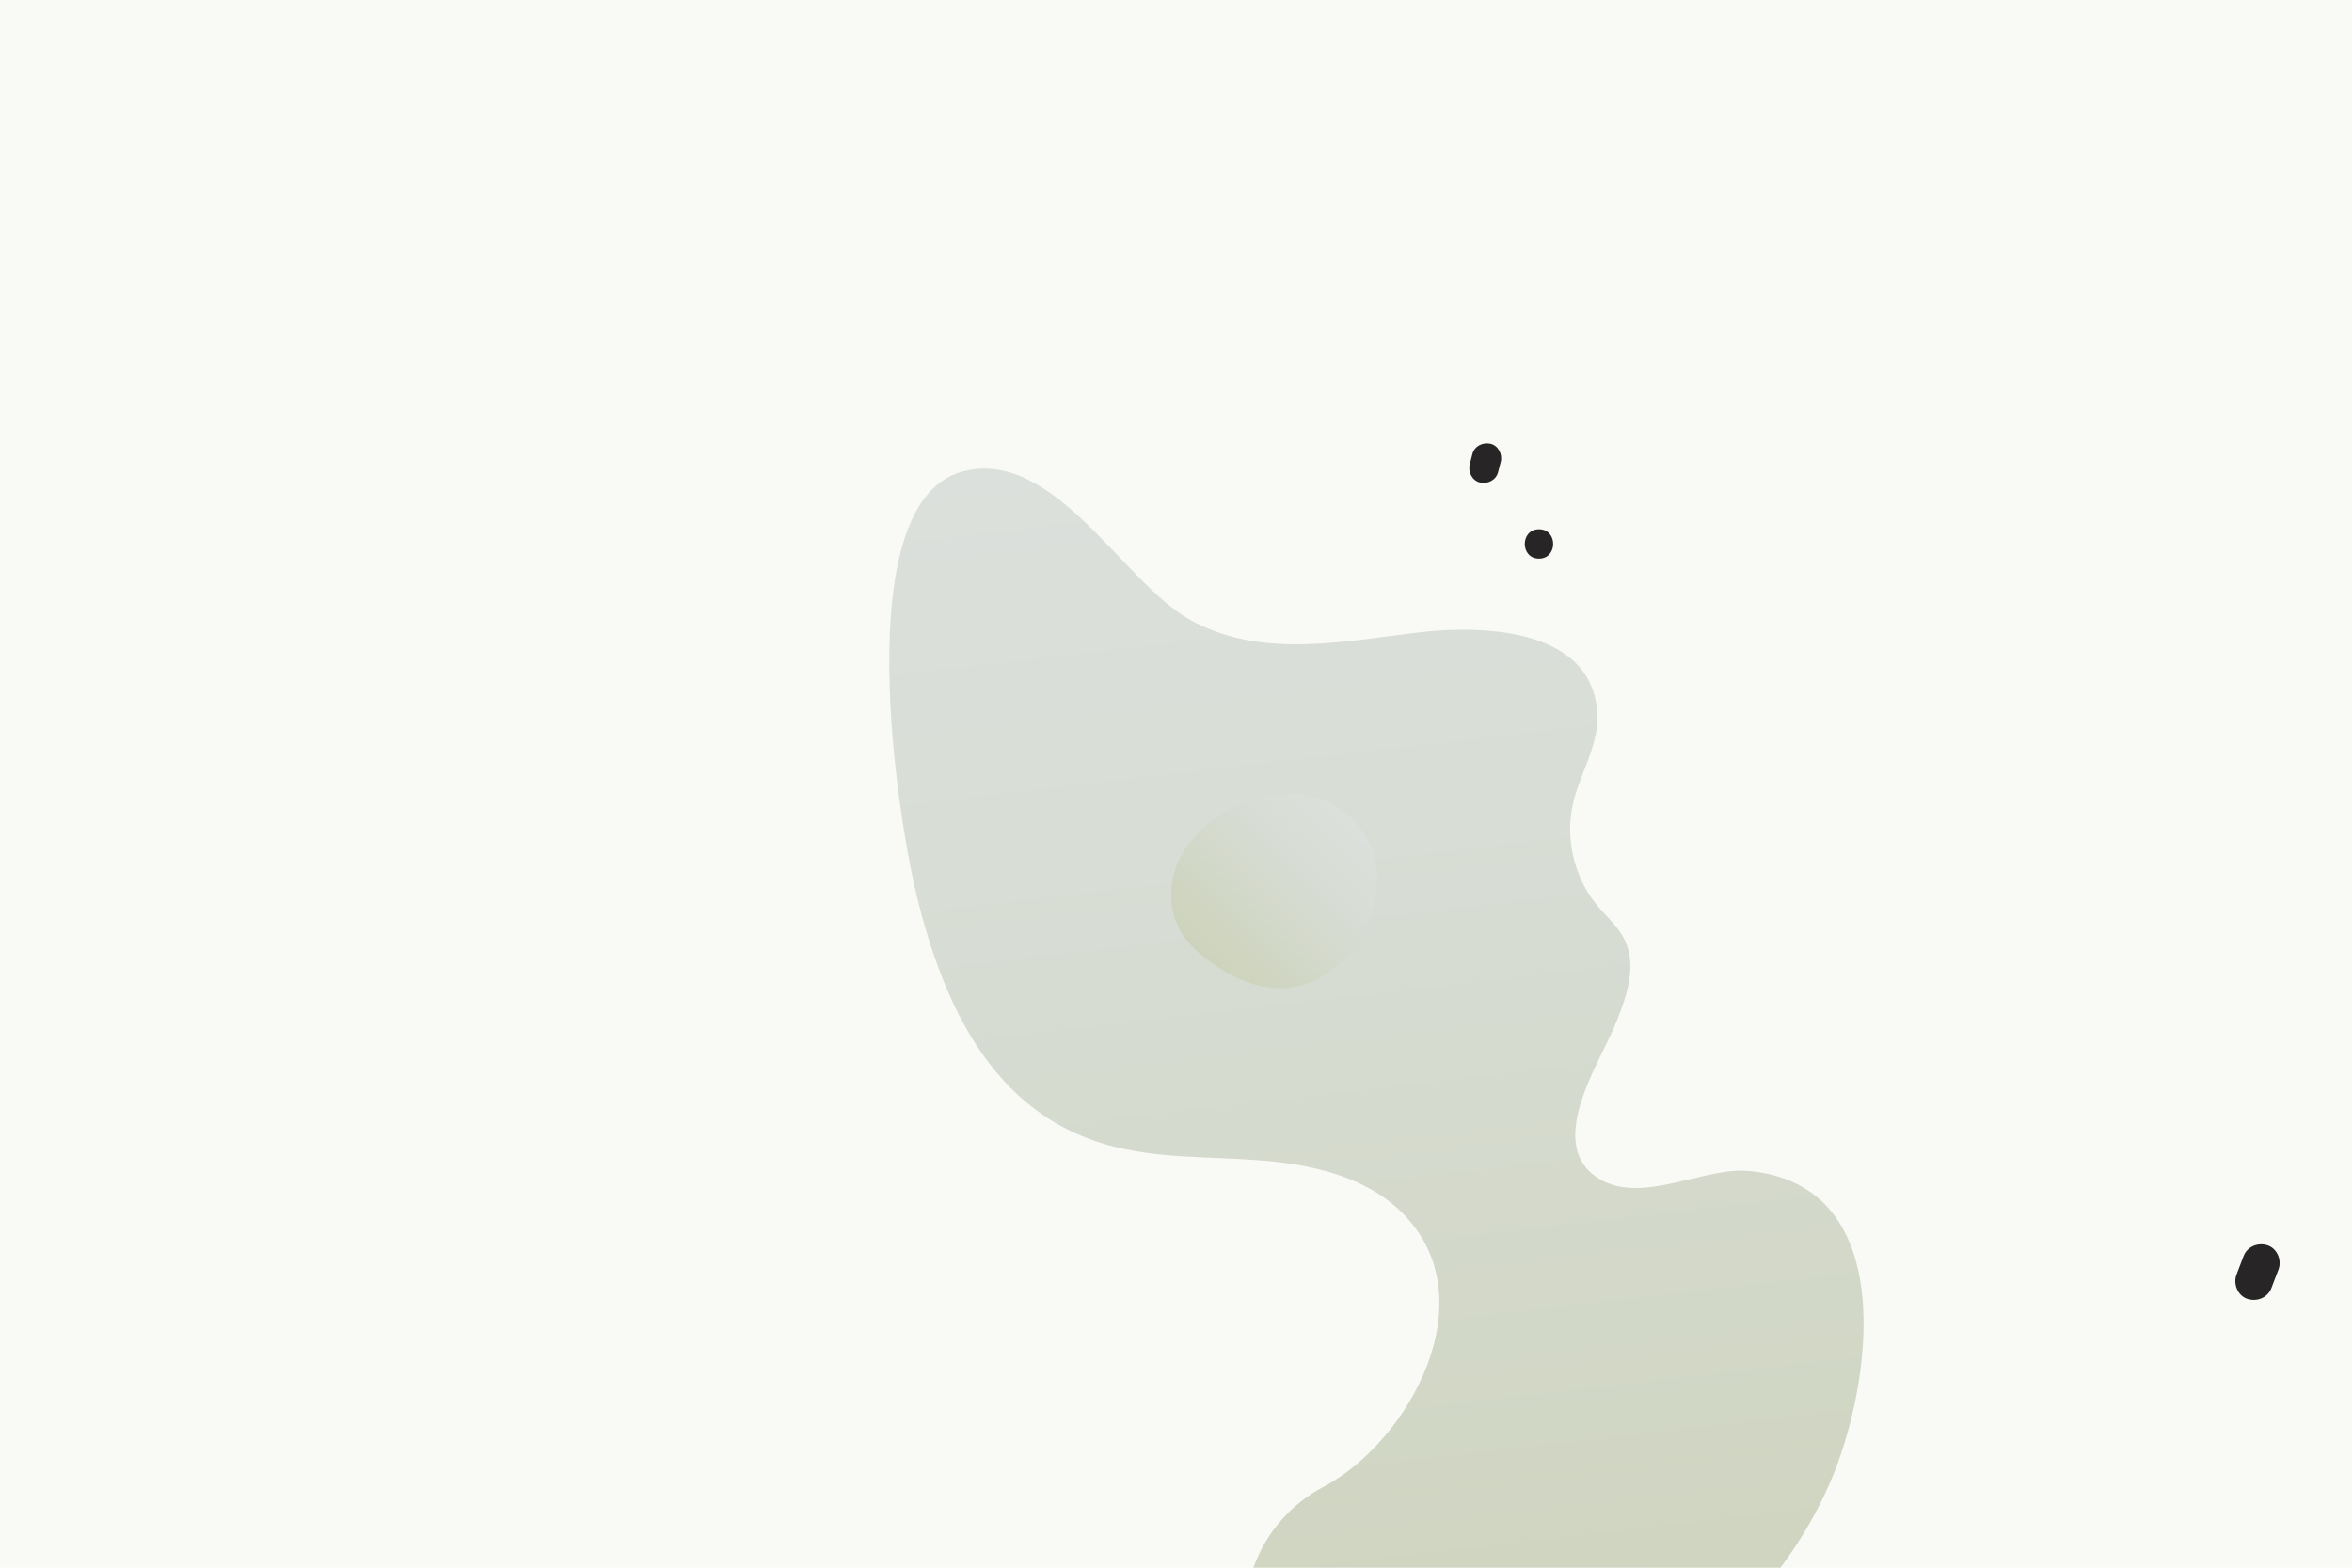
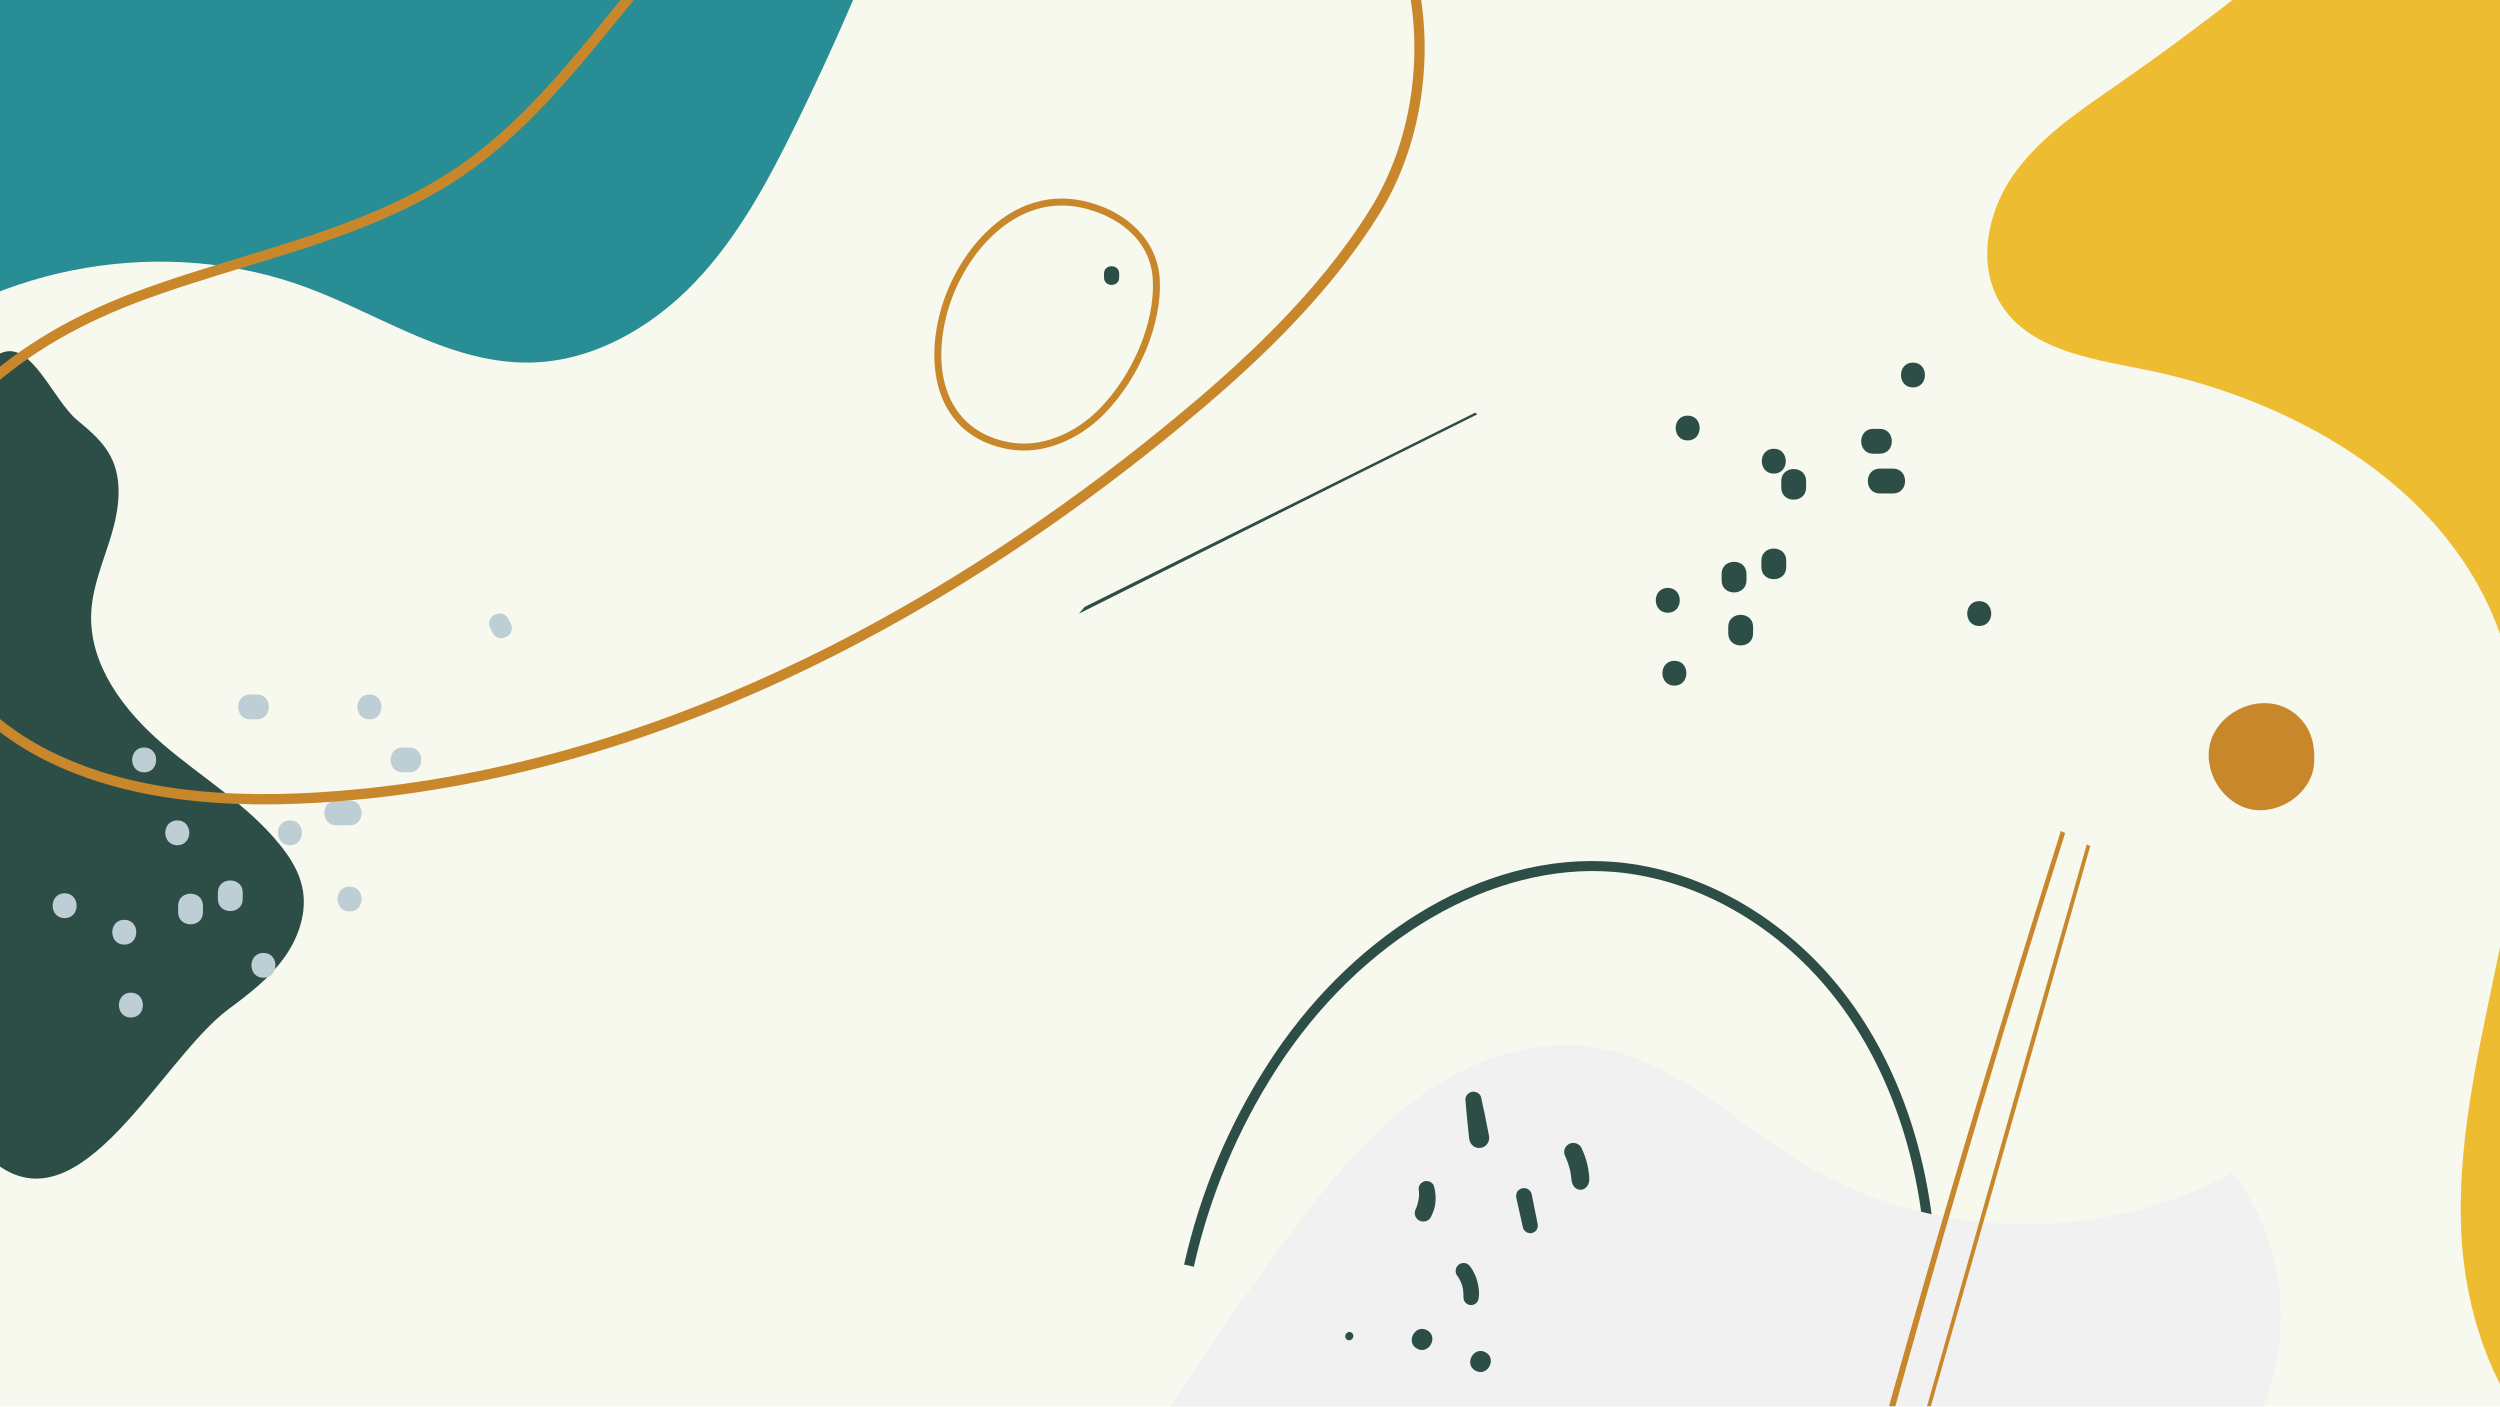
- <svg xmlns="http://www.w3.org/2000/svg" xmlns:xlink="http://www.w3.org/1999/xlink" version="1.1" x="0px" y="0px" viewBox="0 0 1200 800" style="enable-background:new 0 0 1200 800;" xml:space="preserve">
-   <g id="bg">
-     <rect style="fill:#F9FAF5;" width="1200" height="800" />
+ <svg xmlns="http://www.w3.org/2000/svg" xmlns:xlink="http://www.w3.org/1999/xlink" version="1.1" x="0px" y="0px" viewBox="0 0 752 423" style="enable-background:new 0 0 752 423;" xml:space="preserve">
+   <g id="BACKGROUND">
+     <rect x="164.5" y="-164.5" transform="matrix(6.123234e-17 -1 1 6.123234e-17 164.5 587.5)" style="fill:#F7F8EE;" width="423" height="752" />
  </g>
-   <g id="objects">
+   <g id="PRINT">
    <g>
-       <g>
-         <defs>
-           <rect id="SVGID_1_" width="1200" height="800" />
-         </defs>
-         <clipPath id="SVGID_00000023999000567927496530000007101471559119894946_">
-           <use xlink:href="#SVGID_1_" style="overflow:visible;" />
-         </clipPath>
-         <g style="clip-path:url(#SVGID_00000023999000567927496530000007101471559119894946_);">
-           <linearGradient id="SVGID_00000071530416885814799660000003126532430961709719_" gradientUnits="userSpaceOnUse" x1="273.044" y1="664.281" x2="512.071" y2="425.254">
-             <stop offset="0" style="stop-color:#CDD3BB" />
-             <stop offset="0.618" style="stop-color:#D7DCD3" />
-             <stop offset="1" style="stop-color:#DBE0DC" />
-           </linearGradient>
-           <path style="fill:url(#SVGID_00000071530416885814799660000003126532430961709719_);" d="M555.119,516.259      c-7.709-3.197-18.326-3.898-23.156-12.064c-5.442-9.201,1.207-20.534,2.663-31.13c4.496-32.742-24.415-52.494-52.017-57.986      c-20.037-3.985-32.068,11.773-45.815,23.403c-9.93,8.401-25.36,14.12-35.381,5.829c-15.016-12.424-7.344-51.135-12.105-68.874      c-5.581-20.796-18.214-39.358-40.744-43.276c-89.236-15.517-185.117,65.038-191.222,154.043      c-4.126,60.148,38.585,123.114,98.209,132.044c32.65,4.89,65.369-5.571,97.233-14.212c4.331-1.175,9.088-2.289,13.172-0.43      c9.691,4.411,6.316,18.816,9.297,29.042c11.522,39.496,86.581,4.408,113.232,21.152c26.073,16.38,37.021,51.555,75.945,47.566      c36.719-3.763,67.378-48.354,63.977-83.89c-1.664-17.381-13.12-35.943-30.174-42.323c-12.204-4.566-45.584,5.318-53.22-5.936      c-10.981-16.185,16.562-22.87,18.709-36.188C565.377,522.766,561.133,518.753,555.119,516.259z" transform="translate(-425.0275, -52.86727) scale(1.592596, 1.592596) rotate(21.20678)" />
-           <linearGradient id="SVGID_00000021106390291901483470000007843655521468902295_" gradientUnits="userSpaceOnUse" x1="677.536" y1="939.117" x2="1129.188" y2="487.465">
-             <stop offset="0" style="stop-color:#CDD3BB" />
-             <stop offset="0.618" style="stop-color:#D7DCD3" />
-             <stop offset="1" style="stop-color:#DBE0DC" />
-           </linearGradient>
-           <path style="fill:url(#SVGID_00000021106390291901483470000007843655521468902295_);" d="M596.329,813.154      c0.554-12.185,3.646-24.25,9.259-35.085c35.882-69.26,120.129,3.833,177.263-16.943c33.752-16.876,8.438-63.286,33.752-84.381      c37.971-33.752,59.067,33.753,84.381,54.848c16.876,12.657,63.286,12.657,71.724-16.876      c12.657-29.533-21.095-63.286,4.219-92.819c20.256-20.256,79.801,9.062,59.657-44.134      c-4.819-12.726-13.191-24.553-13.823-38.144c-2.181-46.888,60.349-83.867,100.029-57.229      c34.794,23.36,43.883,97.289-8.389,104.376c-31.646,4.291-24.72,22.18-11.983,42.684c16.712,26.902,19.25,47.917-4.155,75.066      c-19.556,22.683-35.151,12.198-60.351,20.229c-48.164,15.349-32.536,75.149-47.045,112.434      c-38.466,98.846-146.205,161.711-249.661,125.093c-52.735-18.666-112.068-56.844-136.816-108.567      C598.375,841.135,595.697,827.067,596.329,813.154z" transform="translate(-498.736, 87.63774) scale(1.814833, 1.814833) rotate(314.0053)" />
-           <linearGradient id="SVGID_00000175310995552267055940000002117978089571474362_" gradientUnits="userSpaceOnUse" x1="-219.239" y1="534.283" x2="272.465" y2="42.578">
-             <stop offset="0" style="stop-color:#CDD3BB" />
-             <stop offset="0.618" style="stop-color:#D7DCD3" />
-             <stop offset="1" style="stop-color:#DBE0DC" />
-           </linearGradient>
-           <path style="fill:url(#SVGID_00000175310995552267055940000002117978089571474362_);" d="M36.761-43.709      C75.888-76.802,120-102.552,146.224-83.004c38.57,28.751,6.556,99.394,12.721,137.632c6.686,41.462,40.07,68.413,68.056,96.393      c22.599,22.594,57.457,68.947,21.974,97.787c-11.744,9.545-27.999,10.916-41.709,17.323      c-16.919,7.906-29.739,24.067-33.589,42.341c-1.512,7.178-1.755,14.746-4.86,21.392c-6.479,13.866-22.92,19.428-37.647,23.592      c-20.605,5.826-69.756,9.783-66.243,41.854c2.809,25.647,37.931,38.373,50.572,57.714      c42.727,65.369-46.825,117.229-98.663,131.216c-67.81,18.296-139.921-0.455-203.29-25.921      c-39.523-15.883-60.37-64.136-60.182-104.96c0.153-33.321,14.388-62.095,47.536-73.02c17.27-5.691,36.637-4.743,53.268,2.607      c45.658,20.178,128.382,6.288,134.885-55.888c2.72-26.005-9.546-51.24-24.174-72.913      c-14.628-21.673-32.116-41.803-42.161-65.944c-23.407-56.251,4.339-109.886,38.689-154.359      C-26.876,18.67,3.098-15.237,36.761-43.709z" transform="translate(465.3543, 406.791) rotate(308.3825)" />
-           <linearGradient id="SVGID_00000072986363637420529810000007982279640269357724_" gradientUnits="userSpaceOnUse" x1="50.905" y1="985.874" x2="261.726" y2="775.054">
-             <stop offset="0" style="stop-color:#CDD3BB" />
-             <stop offset="0.618" style="stop-color:#D7DCD3" />
-             <stop offset="1" style="stop-color:#DBE0DC" />
-           </linearGradient>
-           <path style="fill:url(#SVGID_00000072986363637420529810000007982279640269357724_);" d="M-5.897,925.043      c-28.911-17.442-52.688-53.052-28.659-79.516c24.588-27.078,85.262-13.903,117.642-26.888      c23.833-9.557,45.71-23.319,68.591-34.974c25.719-13.101,57.25-23.397,82.527-9.462c16.704,9.208,26.645,27.027,41.144,39.42      c17.052,14.575,39.647,21.032,57.764,34.259c45.167,32.975,26.384,81.893-26.043,80.495      c-42.315-1.128-80.622-24.839-122.772-26.749c-54.056-2.45-103.67,34.713-158.339,33.928      C16.059,935.413,4.734,931.456-5.897,925.043z" transform="translate(-369.3436, -214.9213) scale(0.655094, 0.655094) rotate(279.2382)" />
-           <linearGradient id="SVGID_00000085972388588799621580000012277644233808753551_" gradientUnits="userSpaceOnUse" x1="289.618" y1="758.78" x2="363.072" y2="685.326">
-             <stop offset="0" style="stop-color:#CDD3BB" />
-             <stop offset="0.618" style="stop-color:#D7DCD3" />
-             <stop offset="1" style="stop-color:#DBE0DC" />
-           </linearGradient>
-           <path style="fill:url(#SVGID_00000085972388588799621580000012277644233808753551_);" d="M273.781,737.869      c3.393,10.003,11.692,17.528,20.461,23.357c11.139,7.404,24.336,12.955,37.58,11.227c42.576-5.557,63.684-69.908,22.759-93.279      C319.569,659.179,259.295,695.15,273.781,737.869z" transform="translate(325.946, -268.4849)" />
-           <linearGradient id="SVGID_00000067922890495641597320000002836514034130114206_" gradientUnits="userSpaceOnUse" x1="-31.379" y1="777.543" x2="134.152" y2="612.012">
-             <stop offset="0" style="stop-color:#CDD3BB" />
-             <stop offset="0.618" style="stop-color:#D7DCD3" />
-             <stop offset="1" style="stop-color:#DBE0DC" />
-           </linearGradient>
-           <path style="fill:url(#SVGID_00000067922890495641597320000002836514034130114206_);" d="M117.461,637.074      c12.383,2.112,25.232,0.977,37.432,3.973c12.2,2.996,24.421,11.964,25.285,24.496c0.444,6.443-2.182,12.681-5.112,18.437      c-16.936,33.261-45.963,59.747-79.601,75.922c-33.638,16.175-71.665,22.324-108.929,20.19c-8.198-0.47-17.09-1.654-22.861-7.495      c-5.665-5.733-6.813-14.409-7.625-22.427c-3.706-36.605-5.26-81.884,24.55-108.246      C28.433,599.624,65.985,628.294,117.461,637.074z" transform="translate(358.4782, 496.079) rotate(172.2829)" />
+       <defs>
+         <rect id="SVGID_1_" x="164.5" y="-164.5" transform="matrix(6.123234e-17 -1 1 6.123234e-17 164.5 587.5)" width="423" height="752" />
+       </defs>
+       <clipPath id="SVGID_00000018237266912563062290000014491882360085259686_">
+         <use xlink:href="#SVGID_1_" style="overflow:visible;" />
+       </clipPath>
+       <g style="clip-path:url(#SVGID_00000018237266912563062290000014491882360085259686_);">
+         <path style="fill:#2D4D47;" d="M579.423,381.528c-1.243-30.172-9.884-57.181-24.985-78.108     c-17.012-23.575-42.76-38.954-68.874-41.14c-36.592-3.063-76.468,20.229-101.612,59.335     c-11.738,18.254-20.099,38.246-24.851,59.42l-2.927-0.656c4.829-21.519,13.326-41.835,25.254-60.387     c11.938-18.565,27.439-34.109,44.831-44.95c19.184-11.959,39.777-17.405,59.555-15.752c26.976,2.258,53.539,18.099,71.058,42.374     c15.446,21.405,24.281,48.979,25.55,79.74L579.423,381.528z" />
+       </g>
+       <path style="clip-path:url(#SVGID_00000018237266912563062290000014491882360085259686_);fill:#EEBC31;" d="M-90.255,199.343    c7.721-22.658,38.152-26.055,51.184-5.975c17.312,26.675,42.73,49.079,68.793,67.956c40.357,29.228,85.039,54.195,116.464,92.866    c10.887,13.398,19.772,29.144,25.58,45.724c23.344,66.646-41.598,131.138-107.503,105.779c-0.721-0.277-1.441-0.564-2.161-0.86    c-34.548-14.208-63.022-40.253-86.865-69.009c-35.595-42.93-62.827-94.048-70.909-149.227    C-100.428,254.137-99.286,225.845-90.255,199.343z" transform="translate(556.5917, 413.0328) scale(0.508717, 0.508717)" />
+       <path style="clip-path:url(#SVGID_00000018237266912563062290000014491882360085259686_);fill:#2D4D47;" d="M84.276,254.213    c-9.729-12.108-23.451-20.214-35.237-30.329c-11.787-10.116-22.286-23.94-21.605-39.458c0.356-8.107,3.738-15.722,6.064-23.497    c2.326-7.775,3.524-16.541-0.253-23.723c-2.307-4.385-6.212-7.672-10.028-10.833C15.863,120.281,9.212,101.759,0,106.355    c-53.742,26.814-45.898,194.671-5.954,239.199c27.592,30.758,53.202-26.142,74.817-42.105c6.081-4.491,12.156-9.203,16.587-15.328    c4.43-6.126,7.07-13.938,5.462-21.324C89.895,262.12,87.273,257.943,84.276,254.213z" />
+       <g style="clip-path:url(#SVGID_00000018237266912563062290000014491882360085259686_);">
+         <path style="fill:#2D4D47;" d="M139.502,386.343c17.477,5.1,34.936,10.26,52.392,15.431c11.236,3.328,22.471,6.661,33.7,10.016     l-0.054-0.794c-8.889-2.806-17.78-5.602-26.682-8.365c-17.486-5.429-34.995-10.777-52.523-16.068     c-17.443-5.266-34.901-10.483-52.371-15.658c-9.668-2.864-19.359-5.646-29.059-8.396l-6.468,0.44     c9.52,2.783,19.043,5.556,28.582,8.271C104.53,376.203,122.025,381.242,139.502,386.343z" transform="translate(-632.0772, 103.4603) scale(0.8431181, 0.8431181) rotate(115.6628)" />
+         <path style="fill:#2D4D47;" d="M97.978,360.256c5.241,1.759,10.48,3.524,15.721,5.283c25.008,8.397,50.024,16.772,75.024,25.192     c12.09,4.072,24.181,8.142,36.269,12.217l-0.054-0.798c-8.94-3.021-17.875-6.053-26.817-9.068     c-25.005-8.432-49.989-16.929-74.981-25.401c-7.485-2.537-14.971-5.07-22.455-7.61L97.978,360.256z" transform="rotate(314.846)" />
+         <path style="fill:#2D4D47;" d="M169.923,404.981c18.687,5.768,37.391,11.671,56.336,16.579l-0.099-1.451     c-15.017-3.925-29.89-8.46-44.702-13.055c-31.287-9.707-62.607-19.304-94.018-28.603c-16.155-4.783-32.329-9.504-48.517-14.174     l-4.466,0.304c13.703,3.95,27.4,7.921,41.08,11.952C107.058,385.82,138.525,395.29,169.923,404.981z" transform="scale(2.230588, 2.230588)" />
+       </g>
+       <path style="clip-path:url(#SVGID_00000018237266912563062290000014491882360085259686_);fill:#C4D7E4;" d="M565.43-26.662    c-33.762,29.609-74.884,52.024-100.591,88.844c-12.587,18.028-21.052,40.819-15.129,61.993    c8.732,31.216,44.934,46.657,77.343,47.294c32.408,0.637,64.38-9.023,96.785-8.209c32.404,0.814,68.513,16.717,76.734,48.071    c7.368,28.102-10.043,56.031-25.622,80.553c-1.759,2.769-3.51,5.613-5.215,8.518c-18.426,31.404,11.967,68.7,46.632,57.558    c94.484-30.37,180.152-88.215,242.93-165.149c26.58-32.573,50.095-71.97,46.318-113.841    c-7.11-78.819-102.147-120.143-129.527-194.395c-10.537-28.576-10.127-59.828-14.393-89.985    c-4.265-30.157-15.051-62.026-40.451-78.832c-29.381-19.439-70.266-12.2-99.175,7.936    c-42.464,29.578-55.403,66.185-69.052,112.474C637.493-111.193,606.692-62.848,565.43-26.662z" transform="translate(346.374, 467.578) scale(0.7683312, 0.7683312) rotate(20.64183)" />
+       <path style="clip-path:url(#SVGID_00000018237266912563062290000014491882360085259686_);fill:#EEBC31;" d="M606.032,24.549    c-10.776,7.486-22.003,14.957-29.483,25.737c-7.479,10.78-10.372,25.901-3.346,36.983c8.096,12.77,25.159,15.43,39.993,18.356    c42.618,8.408,85.578,32.274,101.628,72.639c10.859,27.31,7.946,58.051,2.423,86.917c-5.523,28.865-13.523,57.702-12.32,87.067    c1.204,29.364,13.699,60.35,39.459,74.498c17.781,9.766,39.616,10.176,59.152,4.713c19.537-5.463,37.125-16.322,53.538-28.244    c24.827-18.034,48.996-41.101,54.64-71.263c4.329-23.134-2.984-46.741-11.11-68.83c-12.29-33.406-26.693-66.163-35.421-100.671    c-8.728-34.509-11.525-71.523-0.489-105.365c16.956-51.999,63.666-89.339,84.521-139.901    c11.072-26.843,13.322-60.428-5.434-82.595c-15.284-18.063-40.808-24.087-64.463-23.507c-26.917,0.66-60.996,8.494-82.108,26.364    c-20.073,16.99-35.129,44.638-53.044,64.721C703.123-51.819,656.673-10.629,606.032,24.549z" transform="scale(1.050198, 1.050198)" />
+       <path style="clip-path:url(#SVGID_00000018237266912563062290000014491882360085259686_);fill:#288D94;" d="M168.758,457.779    c53.286,5.655,105.708-17.817,149.589-48.573c43.88-30.756,82.086-69.081,126.29-99.369c24.097-16.51,50.457-30.759,79.214-35.883    c28.757-5.124,60.331-0.119,82.887,18.44c31.33,25.779,38.751,73.062,25.699,111.477c-13.052,38.415-42.948,68.918-75.776,92.76    c-64.301,46.699-153.915,15.519-232.881,24.451c-31.387,3.55-63.694,7.035-94.134-1.402    C199.206,511.243,173.521,489.004,168.758,457.779z" transform="translate(-283.3749, 255.3694) rotate(251.5847)" />
+       <path style="clip-path:url(#SVGID_00000018237266912563062290000014491882360085259686_);fill:#F1F1F1;" d="M328.655,462.347    c18.004-32.045,38.157-62.883,60.278-92.238c11.298-14.992,23.32-29.8,38.632-40.661c15.312-10.862,34.469-17.482,52.971-14.3    c23.465,4.036,41.373,22.407,61.728,34.757c38.539,23.383,89.572,24.528,129.121,2.899c19.071,23.492,19.29,59.566,1.92,84.343    c-13.84,19.741-36.592,30.908-58.363,41.266c-34.949,16.628-70.886,33.53-109.466,36.612    C444.192,519.92,379.071,497.531,328.655,462.347z" />
+       <path style="clip-path:url(#SVGID_00000018237266912563062290000014491882360085259686_);fill:#C4D7E4;" d="M158.689,476.956    c52.441-64.811,125.275-112.871,205.489-135.594C317.854,410.949,240.285,458.783,158.689,476.956z" transform="scale(1.63934, 1.63934)" />
+       <g style="clip-path:url(#SVGID_00000018237266912563062290000014491882360085259686_);">
+         <g>
+           <path style="fill:#C9872B;" d="M627.719,253.988c-7.355,25.721-14.741,51.433-22.034,77.172      c-7.366,25.999-14.719,52.002-22.104,77.996c-5.796,20.397-11.591,40.794-17.388,61.191h1.127      c4.87-17.097,9.74-34.193,14.609-51.29c7.402-25.99,14.83-51.971,22.251-77.956c7.421-25.984,14.77-51.988,22.129-77.989      c0.812-2.871,1.624-5.741,2.436-8.612C628.4,254.333,628.061,254.158,627.719,253.988z" />
+           <path style="fill:#C9872B;" d="M619.906,249.95c-7.574,24.037-15.022,48.112-22.316,72.236      c-7.976,26.378-15.744,52.819-23.304,79.32c-6.533,22.9-12.879,45.853-19.1,68.84h2.088c5.211-19.5,10.495-38.981,15.93-58.42      c7.42-26.538,15.049-53.018,22.885-79.437c7.836-26.417,15.881-52.777,24.212-79.043c0.299-0.941,0.603-1.881,0.902-2.823      C620.769,250.399,620.338,250.175,619.906,249.95z" />
        </g>
      </g>
-       <g>
+       <g style="clip-path:url(#SVGID_00000018237266912563062290000014491882360085259686_);">
+         <path style="fill:#2D4D47;" d="M445.516,330.062c-0.263-1.17-1.613-1.834-2.711-1.643c-1.142,0.199-2.092,1.254-2,2.461     c0.294,3.863,0.693,7.706,1.109,11.557c0.194,1.797,1.675,3.156,3.544,2.83c0.819-0.142,1.45-0.541,1.932-1.217     c0.598-0.84,0.64-1.657,0.451-2.641C447.11,337.614,446.365,333.832,445.516,330.062z" />
+         <path style="fill:#2D4D47;" d="M460.692,359.053c-0.113-0.563-0.68-1.148-1.166-1.405c-0.518-0.273-1.257-0.369-1.818-0.169     c-0.581,0.207-1.134,0.591-1.405,1.166c-0.282,0.598-0.314,1.172-0.169,1.818c0.663,2.959,1.326,5.919,1.988,8.878     c0.122,0.545,0.641,1.095,1.118,1.346c0.496,0.262,1.204,0.354,1.742,0.162c0.557-0.199,1.086-0.566,1.346-1.118     c0.273-0.58,0.288-1.117,0.162-1.742C461.891,365.011,461.291,362.032,460.692,359.053z" />
+         <path style="fill:#2D4D47;" d="M477.445,350.171c-0.408-1.772-1.067-3.446-1.852-5.082c-0.29-0.605-1.125-1.1-1.75-1.237     c-0.648-0.143-1.492-0.029-2.049,0.352c-0.598,0.408-1.11,1.015-1.237,1.751c-0.13,0.746,0.017,1.373,0.352,2.049     c0.02,0.04,0.038,0.08,0.057,0.119c0.684,1.534,1.179,3.141,1.49,4.791c0.061,0.403,0.123,0.805,0.161,1.211     c0.08,0.862,0.198,1.859,0.695,2.6c0.495,0.737,1.294,1.198,2.196,1.158c0.908-0.04,1.609-0.556,2.069-1.311     c0.607-0.995,0.516-2.31,0.386-3.42C477.844,352.151,477.671,351.152,477.445,350.171z" />
+         <path style="fill:#2D4D47;" d="M475.892,333.636c0.156,0.527,0.573,1.018,1.057,1.273c0.469,0.247,1.139,0.335,1.648,0.153     c0.526-0.188,1.027-0.536,1.273-1.057c0.242-0.514,0.334-1.095,0.153-1.648c-0.515-1.567-1.029-3.134-1.543-4.701     c-0.169-0.514-0.539-0.976-1.021-1.23c-0.453-0.239-1.1-0.323-1.59-0.147c-0.509,0.181-0.993,0.517-1.23,1.02     c-0.238,0.505-0.309,1.047-0.147,1.591C474.958,330.473,475.425,332.054,475.892,333.636z" transform="translate(626.1779, 122.2101) rotate(155.4068)" />
+         <path style="fill:#2D4D47;" d="M497.349,335.418c-0.266-1.921-0.532-3.841-0.798-5.762c-0.022-0.459-0.154-0.885-0.395-1.277     c-0.144-0.176-0.288-0.352-0.433-0.529c-0.582-0.597-1.459-0.792-2.251-0.654c-0.711,0.124-1.26,0.47-1.678,1.058     c-0.233,0.273-0.382,0.59-0.448,0.951c-0.098,0.453-0.079,0.901,0.057,1.344c0.347,1.906,0.694,3.813,1.041,5.719     c0.087,0.323,0.245,0.601,0.472,0.836c0.191,0.279,0.443,0.493,0.754,0.642c0.513,0.242,1.035,0.33,1.597,0.233     c0.516-0.09,1.053-0.325,1.404-0.734C497.087,336.762,497.44,336.077,497.349,335.418z" transform="scale(2.001265, 2.001265)" />
+         <path style="fill:#2D4D47;" d="M431.811,361.264c0.11-1.468-0.069-2.948-0.443-4.37c-0.3-1.138-1.548-1.802-2.656-1.609     c-1.062,0.185-2.127,1.242-1.958,2.41c0.105,0.729,0.125,1.463,0.088,2.197c-0.111,1.012-0.33,2.028-0.651,2.994     c-0.108,0.266-0.211,0.533-0.339,0.79c-0.298,0.605-0.384,1.32-0.183,1.97c0.187,0.606,0.681,1.247,1.263,1.522     c1.256,0.592,2.83,0.208,3.492-1.081c0.386-0.752,0.69-1.55,0.948-2.354C431.634,362.914,431.747,362.121,431.811,361.264z" />
+         <path style="fill:#2D4D47;" d="M415.242,383.194c0.017-2.262-0.161-4.534-0.263-6.793c-0.026-0.587-0.305-1.198-0.734-1.601     c-0.423-0.397-1.114-0.683-1.702-0.632c-1.242,0.109-2.313,1.131-2.232,2.436c0.139,2.259,0.204,4.537,0.462,6.785     c0.067,0.584,0.263,1.12,0.703,1.533c0.405,0.38,1.066,0.654,1.63,0.605C414.362,385.416,415.232,384.447,415.242,383.194z" transform="translate(306.8397, 490.8747) scale(1.585595, 1.585595)" />
+         <path style="fill:#2D4D47;" d="M397.047,380.184c-0.056-0.536-0.246-1.036-0.648-1.413c-0.373-0.35-0.983-0.603-1.502-0.557     c-0.523,0.046-1.063,0.239-1.414,0.648c-0.346,0.404-0.621,0.955-0.557,1.503c0.163,1.392,0.326,2.785,0.49,4.177     c0.063,0.533,0.239,1.019,0.64,1.396c0.369,0.346,0.972,0.596,1.485,0.551c0.516-0.045,1.049-0.236,1.397-0.641     c0.345-0.401,0.608-0.94,0.55-1.485C397.341,382.97,397.194,381.577,397.047,380.184z" transform="scale(0.6157391, 0.6157391) rotate(65.67462)" />
+         <path style="fill:#2D4D47;" d="M392.157,406.152c-0.165-0.525-0.558-1.002-1.045-1.259c-0.464-0.245-1.126-0.331-1.629-0.151     c-0.52,0.186-1.015,0.53-1.258,1.045c-0.243,0.515-0.32,1.074-0.151,1.628c0.479,1.578,0.959,3.155,1.439,4.733     c0.161,0.529,0.569,1.016,1.057,1.273c0.469,0.247,1.139,0.334,1.648,0.153c0.526-0.188,1.027-0.536,1.273-1.057     c0.244-0.518,0.329-1.09,0.153-1.648C393.147,409.297,392.652,407.725,392.157,406.152z" transform="translate(-125.215, 483.3936) rotate(14.49829)" />
+         <path style="fill:#2D4D47;" d="M429.223,400.113c-3.592-1.894-6.543,3.686-2.944,5.583     C429.871,407.591,432.821,402.01,429.223,400.113z" />
+         <path style="fill:#2D4D47;" d="M442.39,383.729c-0.415-1.56-1.13-3.088-2.077-4.396c-0.379-0.524-0.865-0.928-1.514-1.07     c-0.561-0.123-1.29-0.025-1.772,0.305c-0.517,0.353-0.96,0.878-1.07,1.514c-0.101,0.581-0.064,1.283,0.304,1.772     c0.456,0.605,0.831,1.261,1.162,1.941c0.299,0.717,0.53,1.459,0.687,2.221c0.121,0.885,0.126,1.762,0.15,2.657     c0.03,1.128,0.972,2.041,2.066,2.136c1.102,0.095,2.168-0.637,2.403-1.749C443.094,387.334,442.838,385.413,442.39,383.729z" transform="scale(1.004487, 1.004487)" />
+         <path style="fill:#2D4D47;" d="M446.812,406.752c-3.593-1.895-6.543,3.686-2.944,5.583     C447.46,414.23,450.41,408.65,446.812,406.752z" />
+         <path style="fill:#2D4D47;" d="M411.912,415.443c-1.528-0.806-2.782,1.567-1.252,2.374     C412.187,418.623,413.442,416.25,411.912,415.443z" transform="translate(-464.125, 430.4547) scale(1.767076, 1.767076)" />
+         <path style="fill:#2D4D47;" d="M406.447,400.81c-1.414-0.746-2.575,1.451-1.159,2.198     C406.702,403.754,407.863,401.557,406.447,400.81z" />
+       </g>
+       <g style="clip-path:url(#SVGID_00000018237266912563062290000014491882360085259686_);">
        <g>
-           <path style="fill:#272525;" d="M628.913,290.848c0,1.328,0,2.657,0,3.985c0,1.923,0.837,3.943,2.197,5.303      c1.301,1.301,3.435,2.28,5.303,2.197c4.064-0.182,7.5-3.295,7.5-7.5c0-1.328,0-2.657,0-3.985c0-1.923-0.837-3.943-2.197-5.303      c-1.301-1.301-3.435-2.28-5.303-2.197C632.35,283.53,628.913,286.644,628.913,290.848L628.913,290.848z" transform="translate(-301.5593, 36.5722) scale(1.513994, 1.513994) rotate(167.4272)" />
+           <g>
+             <path style="fill:#BDCED5;" d="M86.964,236.557c0-0.664,0-1.329,0-1.993c0-4.809-7.475-4.818-7.475,0c0,0.664,0,1.329,0,1.993       C79.49,241.366,86.964,241.374,86.964,236.557L86.964,236.557z" transform="translate(678.0731, -270.6679) scale(2.315828, 2.315828) rotate(169.9918)" />
+           </g>
+           <g>
+             <path style="fill:#BDCED5;" d="M78.991,246.523c0-0.664,0-1.329,0-1.993c0-4.81-7.475-4.818-7.475,0c0,0.664,0,1.329,0,1.993       C71.516,251.333,78.991,251.34,78.991,246.523L78.991,246.523z" transform="translate(-657.3623, 259.1099) rotate(180.2713)" />
+           </g>
+           <g>
+             <path style="fill:#BDCED5;" d="M87.213,254.247c4.81,0,4.818-7.475,0-7.475C82.404,246.772,82.396,254.247,87.213,254.247       L87.213,254.247z" />
+           </g>
+           <g>
+             <path style="fill:#BDCED5;" d="M101.166,228.833c-0.664,0-1.329,0-1.993,0c-4.81,0-4.818,7.475,0,7.475       c0.664,0,1.329,0,1.993,0C105.976,236.307,105.984,228.833,101.166,228.833L101.166,228.833z" transform="scale(2.124436, 2.124436) rotate(104.4625)" />
+           </g>
+           <g>
+             <path style="fill:#BDCED5;" d="M75.254,216.375c0.664,0,1.329,0,1.993,0c4.81,0,4.818-7.475,0-7.475c-0.664,0-1.329,0-1.993,0       C70.444,208.9,70.436,216.375,75.254,216.375L75.254,216.375z" />
+           </g>
+           <g>
+             <path style="fill:#BDCED5;" d="M105.152,240.792c-1.329,0-2.658,0-3.986,0c-4.81,0-4.818,7.475,0,7.475       c1.329,0,2.658,0,3.986,0C109.962,248.267,109.97,240.792,105.152,240.792L105.152,240.792z" />
+           </g>
+           <g>
+             <path style="fill:#BDCED5;" d="M65.537,268.449c0,0.664,0,1.329,0,1.993c0,4.81,7.475,4.818,7.475,0c0-0.664,0-1.329,0-1.993       C73.011,263.639,65.537,263.631,65.537,268.449L65.537,268.449z" />
+           </g>
+           <g>
+             <path style="fill:#BDCED5;" d="M53.328,254.247c4.81,0,4.817-7.475,0-7.475C48.518,246.772,48.51,254.247,53.328,254.247       L53.328,254.247z" />
+           </g>
+           <g>
+             <path style="fill:#BDCED5;" d="M87.863,273.085c0.664-0.664,1.329-1.329,1.993-1.993c3.406-3.406-1.878-8.693-5.285-5.285       c-0.664,0.664-1.329,1.329-1.993,1.993C79.172,271.205,84.455,276.492,87.863,273.085L87.863,273.085z" transform="rotate(237.7995)" />
+           </g>
+           <g>
+             <path style="fill:#BDCED5;" d="M53.577,272.435c0,0.664,0,1.329,0,1.993c0,4.81,7.475,4.818,7.475,0c0-0.664,0-1.329,0-1.993       C61.052,267.626,53.577,267.617,53.577,272.435L53.577,272.435z" />
+           </g>
+           <g>
+             <path style="fill:#BDCED5;" d="M63.045,290.375c0-0.664,0-1.329,0-1.993c0-4.81-7.475-4.818-7.475,0c0,0.664,0,1.329,0,1.993       C55.57,295.184,63.045,295.192,63.045,290.375L63.045,290.375z" transform="scale(0.8159757, 0.8159757) rotate(332.9308)" />
+           </g>
+           <g>
+             <path style="fill:#BDCED5;" d="M79.24,294.112c4.81,0,4.818-7.475,0-7.475C74.431,286.637,74.423,294.112,79.24,294.112       L79.24,294.112z" />
+           </g>
+           <g>
+             <path style="fill:#BDCED5;" d="M37.382,284.146c4.81,0,4.818-7.475,0-7.475C32.572,276.671,32.564,284.146,37.382,284.146       L37.382,284.146z" />
+           </g>
+           <g>
+             <path style="fill:#BDCED5;" d="M69.274,242.287c4.81,0,4.818-7.475,0-7.475C64.464,234.813,64.456,242.287,69.274,242.287       L69.274,242.287z" transform="rotate(136.8755)" />
+           </g>
+           <g>
+             <path style="fill:#BDCED5;" d="M43.362,232.321c4.81,0,4.818-7.475,0-7.475C38.552,224.846,38.544,232.321,43.362,232.321       L43.362,232.321z" />
+           </g>
+           <g>
+             <path style="fill:#BDCED5;" d="M19.442,276.172c4.81,0,4.818-7.475,0-7.475C14.633,268.698,14.625,276.172,19.442,276.172       L19.442,276.172z" />
+           </g>
+           <g>
+             <path style="fill:#BDCED5;" d="M39.375,306.071c4.81,0,4.818-7.475,0-7.475C34.565,298.597,34.558,306.071,39.375,306.071       L39.375,306.071z" />
+           </g>
+           <g>
+             <path style="fill:#BDCED5;" d="M105.152,274.179c4.81,0,4.818-7.475,0-7.475C100.343,266.705,100.335,274.179,105.152,274.179       L105.152,274.179z" />
+           </g>
+           <g>
+             <path style="fill:#BDCED5;" d="M111.132,216.375c4.81,0,4.818-7.475,0-7.475C106.323,208.9,106.315,216.375,111.132,216.375       L111.132,216.375z" />
+           </g>
+           <g>
+             <path style="fill:#BDCED5;" d="M131.065,288.132c4.81,0,4.818-7.475,0-7.475C126.255,280.657,126.247,288.132,131.065,288.132       L131.065,288.132z" transform="translate(-581.0462, 77.17808)" />
+           </g>
+           <g>
+             <path style="fill:#BDCED5;" d="M121.099,232.321c0.664,0,1.329,0,1.993,0c4.81,0,4.818-7.475,0-7.475c-0.664,0-1.329,0-1.993,0       C116.289,224.846,116.281,232.321,121.099,232.321L121.099,232.321z" />
+           </g>
+         </g>
+       </g>
+       <g style="clip-path:url(#SVGID_00000018237266912563062290000014491882360085259686_);">
+         <g>
+           <path style="fill:#2D4D47;" d="M551.25,136.725c0-0.664,0-1.329,0-1.993c0-4.81-7.475-4.818-7.475,0c0,0.664,0,1.329,0,1.993      C543.775,141.535,551.25,141.543,551.25,136.725L551.25,136.725z" transform="scale(0.6107082, 0.6107082)" />
        </g>
        <g>
-           <path style="fill:#272525;" d="M666.108,252.326c0,1.328,0,2.657,0,3.985c0,1.923,0.837,3.943,2.197,5.303      c1.301,1.301,3.435,2.28,5.303,2.197c4.064-0.182,7.5-3.295,7.5-7.5c0-1.328,0-2.657,0-3.985c0-1.923-0.837-3.943-2.197-5.303      c-1.301-1.301-3.435-2.28-5.303-2.197C669.544,245.008,666.108,248.121,666.108,252.326L666.108,252.326z" transform="translate(67.01364, -527.1007) scale(0.771693, 0.771693) rotate(131.117)" />
+           <path style="fill:#2D4D47;" d="M543.277,146.691c0-0.664,0-1.329,0-1.993c0-4.81-7.475-4.818-7.475,0c0,0.664,0,1.329,0,1.993      C535.802,151.501,543.277,151.509,543.277,146.691L543.277,146.691z" />
        </g>
        <g>
-           <path style="fill:#272525;" d="M709.944,260.296c0,2.214,0,4.428,0,6.642c0,3.923,3.45,7.681,7.5,7.5      c4.063-0.182,7.5-3.295,7.5-7.5c0-2.214,0-4.428,0-6.642c0-3.923-3.45-7.681-7.5-7.5      C713.381,252.978,709.944,256.091,709.944,260.296L709.944,260.296z" transform="translate(136.9044, 228.8261) scale(1.873537, 1.873537) rotate(0.02840694)" />
+           <path style="fill:#2D4D47;" d="M551.499,154.415c4.81,0,4.818-7.475,0-7.475C546.69,146.941,546.681,154.415,551.499,154.415      L551.499,154.415z" transform="scale(1.266022, 1.266022) rotate(33.7476)" />
        </g>
        <g>
-           <path style="fill:#272525;" d="M679.392,298.819c0,0.886,0,1.771,0,2.657c0,1.923,0.837,3.943,2.197,5.303      c0.679,0.731,1.484,1.248,2.414,1.551c0.894,0.469,1.857,0.685,2.89,0.646c1.94-0.087,3.951-0.724,5.303-2.197      c1.347-1.467,2.197-3.271,2.197-5.303c0-0.886,0-1.771,0-2.657c0-1.923-0.837-3.943-2.197-5.303      c-0.679-0.731-1.484-1.248-2.414-1.551c-0.894-0.47-1.857-0.685-2.89-0.646c-1.94,0.087-3.951,0.724-5.303,2.197      C680.241,294.983,679.392,296.786,679.392,298.819L679.392,298.819z" transform="translate(-590.7871, 107.8554) scale(0.7318071, 0.7318071) rotate(299.4945)" />
+           <path style="fill:#2D4D47;" d="M565.452,129.001c-0.664,0-1.329,0-1.993,0c-4.81,0-4.818,7.475,0,7.475c0.664,0,1.329,0,1.993,0      C570.261,136.476,570.269,129.001,565.452,129.001L565.452,129.001z" />
        </g>
        <g>
-           <path style="fill:#272525;" d="M731.198,294.833c0,1.328,0,2.657,0,3.985c0,1.923,0.837,3.943,2.197,5.303      c1.301,1.301,3.435,2.28,5.303,2.197c4.064-0.182,7.5-3.295,7.5-7.5c0-1.328,0-2.657,0-3.985c0-1.923-0.837-3.943-2.197-5.303      c-1.301-1.301-3.435-2.28-5.303-2.197C734.635,287.515,731.198,290.629,731.198,294.833L731.198,294.833z" transform="translate(673.735, 47.55746)" />
+           <path style="fill:#2D4D47;" d="M539.54,116.543c0.664,0,1.329,0,1.993,0c4.81,0,4.818-7.474,0-7.474c-0.664,0-1.329,0-1.993,0      C534.73,109.069,534.722,116.543,539.54,116.543L539.54,116.543z" transform="translate(737.8801, 273.614)" />
        </g>
        <g>
-           <path style="fill:#272525;" d="M654.592,324.766c-0.469,1.764-0.939,3.528-1.408,5.292c-1.008,3.787,1.266,8.321,5.238,9.226      c3.935,0.896,8.147-1.181,9.226-5.238c0.469-1.764,0.939-3.528,1.408-5.292c1.008-3.787-1.266-8.321-5.238-9.226      C659.883,318.632,655.672,320.709,654.592,324.766L654.592,324.766z" transform="translate(433.7148, -100.6578) scale(0.6834723, 0.6834723) rotate(244.3322)" />
+           <path style="fill:#2D4D47;" d="M569.438,140.961c-1.329,0-2.658,0-3.987,0c-4.809,0-4.818,7.475,0,7.475      c1.329,0,2.658,0,3.987,0C574.248,148.435,574.256,140.961,569.438,140.961L569.438,140.961z" />
        </g>
        <g>
-           <path style="fill:#272525;" d="M785.191,285.065c9.652,0,9.668-15,0-15C775.539,270.065,775.523,285.065,785.191,285.065      L785.191,285.065z" />
+           <path style="fill:#2D4D47;" d="M529.822,168.617c0,0.664,0,1.329,0,1.993c0,4.81,7.475,4.818,7.475,0c0-0.664,0-1.329,0-1.993      C537.297,163.808,529.822,163.8,529.822,168.617L529.822,168.617z" />
        </g>
        <g>
-           <path style="fill:#272525;" d="M712.601,330.699c0,2.214,0,4.428,0,6.642c0,3.923,3.45,7.681,7.5,7.5      c4.064-0.182,7.5-3.295,7.5-7.5c0-2.214,0-4.428,0-6.642c0-3.923-3.45-7.681-7.5-7.5      C716.037,323.382,712.601,326.495,712.601,330.699L712.601,330.699z" transform="translate(600.1769, 242.363) scale(1.728467, 1.728467) rotate(331.4618)" />
+           <path style="fill:#2D4D47;" d="M517.614,154.415c4.81,0,4.817-7.475,0-7.475C512.804,146.941,512.796,154.415,517.614,154.415      L517.614,154.415z" transform="translate(-530.6599, -51.948) rotate(352.996)" />
        </g>
        <g>
-           <path style="fill:#272525;" d="M775.034,325.386c0,0.443,0,0.886,0,1.328c0,1.923,0.837,3.943,2.197,5.303      c0.679,0.731,1.484,1.248,2.414,1.551c0.894,0.469,1.857,0.685,2.89,0.646c1.94-0.087,3.951-0.724,5.303-2.197      c1.347-1.467,2.197-3.271,2.197-5.303c0-0.443,0-0.886,0-1.328c0-1.923-0.837-3.943-2.197-5.303      c-0.679-0.731-1.484-1.248-2.414-1.551c-0.894-0.47-1.857-0.685-2.89-0.646c-1.94,0.087-3.951,0.724-5.303,2.197      C775.884,321.55,775.034,323.354,775.034,325.386L775.034,325.386z" transform="translate(208.4943, -395.5889) scale(0.6373657, 0.6373657) rotate(334.5823)" />
+           <path style="fill:#2D4D47;" d="M552.149,173.253c0.664-0.664,1.329-1.329,1.993-1.993c3.406-3.406-1.878-8.693-5.285-5.285      c-0.664,0.664-1.329,1.329-1.993,1.993C543.457,171.373,548.741,176.66,552.149,173.253L552.149,173.253z" transform="scale(1.322007, 1.322007) rotate(152.9398)" />
        </g>
        <g>
-           <path style="fill:#272525;" d="M764.324,240.983c0.454-1.768,0.909-3.536,1.363-5.305c0.975-3.795-1.243-8.316-5.238-9.226      c-3.907-0.89-8.181,1.173-9.226,5.238c-0.454,1.768-0.909,3.536-1.363,5.305c-0.975,3.795,1.243,8.316,5.238,9.226      C759.005,247.111,763.279,245.048,764.324,240.983L764.324,240.983z" />
+           <path style="fill:#2D4D47;" d="M517.863,172.604c0,0.664,0,1.329,0,1.993c0,4.81,7.475,4.818,7.475,0c0-0.664,0-1.329,0-1.993      C525.337,167.794,517.863,167.786,517.863,172.604L517.863,172.604z" />
        </g>
        <g>
-           <path style="fill:#272525;" d="M828.169,294.833c0,1.328,0,2.657,0,3.985c0,1.923,0.837,3.943,2.197,5.303      c1.301,1.301,3.435,2.28,5.303,2.197c4.063-0.182,7.5-3.295,7.5-7.5c0-1.328,0-2.657,0-3.985c0-1.923-0.837-3.943-2.197-5.303      c-1.301-1.301-3.435-2.28-5.303-2.197C831.606,287.515,828.169,290.629,828.169,294.833L828.169,294.833z" transform="translate(46.23986, -301.08) scale(0.8232284, 0.8232284) rotate(122.0331)" />
+           <path style="fill:#2D4D47;" d="M527.331,190.543c0-0.664,0-1.329,0-1.993c0-4.81-7.475-4.818-7.475,0c0,0.664,0,1.329,0,1.993      C519.856,195.353,527.331,195.361,527.331,190.543L527.331,190.543z" />
        </g>
        <g>
-           <path style="fill:#272525;" d="M747.139,371.879c0,1.328,0,2.657,0,3.985c0,1.923,0.837,3.943,2.197,5.303      c1.301,1.301,3.435,2.28,5.303,2.197c4.064-0.182,7.5-3.295,7.5-7.5c0-1.328,0-2.657,0-3.985c0-1.923-0.837-3.943-2.197-5.303      c-1.301-1.301-3.435-2.28-5.303-2.197C750.575,364.561,747.139,367.674,747.139,371.879L747.139,371.879z" transform="translate(-506.8364, -517.3796) scale(1.712885, 1.712885) rotate(350.9565)" />
+           <path style="fill:#2D4D47;" d="M543.526,194.28c4.81,0,4.818-7.475,0-7.475C538.716,186.806,538.708,194.28,543.526,194.28      L543.526,194.28z" transform="translate(-703.0935, -583.1275) scale(1.262212, 1.262212) rotate(253.029)" />
        </g>
        <g>
-           <path style="fill:#272525;" d="M812.229,329.371c0,2.657,0,5.313,0,7.97c0,3.923,3.45,7.681,7.5,7.5      c4.063-0.182,7.5-3.295,7.5-7.5c0-2.657,0-5.314,0-7.97c0-3.923-3.45-7.681-7.5-7.5      C815.666,322.053,812.229,325.167,812.229,329.371L812.229,329.371z" transform="translate(328.4752, -118.3739) scale(1.271949, 1.271949) rotate(20.86245)" />
+           <path style="fill:#2D4D47;" d="M501.668,184.314c4.81,0,4.818-7.475,0-7.475C496.858,176.839,496.85,184.314,501.668,184.314      L501.668,184.314z" />
        </g>
        <g>
-           <path style="fill:#272525;" d="M809.572,254.982c0,1.328,0,2.657,0,3.985c0,1.923,0.837,3.943,2.197,5.303      c1.301,1.301,3.435,2.28,5.303,2.197c4.063-0.182,7.5-3.295,7.5-7.5c0-1.328,0-2.657,0-3.985c0-1.923-0.837-3.943-2.197-5.303      c-1.301-1.301-3.435-2.28-5.303-2.197C813.009,247.664,809.572,250.778,809.572,254.982L809.572,254.982z" transform="scale(1.691566, 1.691566) rotate(250.1823)" />
+           <path style="fill:#2D4D47;" d="M533.56,142.456c4.81,0,4.818-7.475,0-7.475C528.75,134.981,528.742,142.456,533.56,142.456      L533.56,142.456z" />
        </g>
        <g>
-           <path style="fill:#272525;" d="M882.633,276.236c0,1.771,0,3.542,0,5.314c0,3.923,3.45,7.681,7.5,7.5      c4.063-0.182,7.5-3.295,7.5-7.5c0-1.771,0-3.542,0-5.314c0-3.923-3.45-7.681-7.5-7.5      C886.069,268.918,882.633,272.032,882.633,276.236L882.633,276.236z" transform="translate(497.8166, 407.7553) scale(1.029018, 1.029018) rotate(238.1753)" />
+           <path style="fill:#2D4D47;" d="M507.647,132.49c4.81,0,4.818-7.475,0-7.475C502.838,125.015,502.83,132.49,507.647,132.49      L507.647,132.49z" />
        </g>
        <g>
-           <path style="fill:#272525;" d="M868.021,321.401c0,2.214,0,4.428,0,6.642c0,3.923,3.45,7.681,7.5,7.5      c4.064-0.182,7.5-3.295,7.5-7.5c0-2.214,0-4.428,0-6.642c0-3.923-3.45-7.681-7.5-7.5      C871.457,314.083,868.021,317.196,868.021,321.401L868.021,321.401z" transform="scale(1.406325, 1.406325) rotate(39.55234)" />
+           <path style="fill:#2D4D47;" d="M483.728,176.341c4.81,0,4.818-7.475,0-7.475C478.919,168.866,478.911,176.341,483.728,176.341      L483.728,176.341z" transform="scale(2.185027, 2.185027)" />
+         </g>
+         <g>
+           <path style="fill:#2D4D47;" d="M503.661,206.24c4.81,0,4.818-7.475,0-7.475C498.851,198.765,498.843,206.24,503.661,206.24      L503.661,206.24z" />
+         </g>
+         <g>
+           <path style="fill:#2D4D47;" d="M569.438,174.348c4.81,0,4.818-7.475,0-7.475C564.629,166.873,564.621,174.348,569.438,174.348      L569.438,174.348z" transform="translate(-185.7117, -514.3965) scale(0.6671794, 0.6671794) rotate(5.812963)" />
+         </g>
+         <g>
+           <path style="fill:#2D4D47;" d="M575.418,116.543c4.81,0,4.818-7.474,0-7.474C570.608,109.069,570.6,116.543,575.418,116.543      L575.418,116.543z" />
+         </g>
+         <g>
+           <path style="fill:#2D4D47;" d="M595.351,188.301c4.81,0,4.818-7.475,0-7.475C590.541,180.826,590.533,188.301,595.351,188.301      L595.351,188.301z" />
+         </g>
+         <g>
+           <path style="fill:#2D4D47;" d="M585.384,132.49c0.664,0,1.329,0,1.993,0c4.81,0,4.818-7.475,0-7.475c-0.664,0-1.329,0-1.993,0      C580.575,125.015,580.567,132.49,585.384,132.49L585.384,132.49z" transform="scale(2.248181, 2.248181)" />
        </g>
      </g>
+       <path style="clip-path:url(#SVGID_00000018237266912563062290000014491882360085259686_);fill:#C9872B;" d="M696.048,229.94    c-0.752,8.738-10.563,15.329-19.133,13.464c-8.57-1.865-14.42-11.739-12.014-20.174c2.406-8.434,12.498-13.738,20.834-11.01    C685.734,212.221,697.314,215.22,696.048,229.94z" />
+       <g style="clip-path:url(#SVGID_00000018237266912563062290000014491882360085259686_);">
+         <path style="fill:#2D4D47;" d="M630.533-53.603c-8.336,22.939-8.862,46.401-1.526,67.85     c8.264,24.163,27.152,45.624,50.523,57.408c32.748,16.512,76.803,14.687,112.255-4.637c16.549-9.02,30.534-20.647,41.566-34.557     l2.49,1.627c-11.211,14.137-25.423,25.952-42.241,35.12c-16.831,9.174-35.997,14.713-55.425,16.017     c-21.431,1.439-42.114-2.518-59.815-11.441c-24.142-12.173-43.636-34.294-52.147-59.175c-7.504-21.939-6.979-45.897,1.519-69.285     L630.533-53.603z" transform="rotate(124.4812)" />
+       </g>
+       <path style="clip-path:url(#SVGID_00000018237266912563062290000014491882360085259686_);fill:#EEBC31;" d="M239.621,93.601    c-1.01,14.555,5.169,27.846,21.76,30.511c10.094,1.621,20.441-3.181,27.566-10.513c9.629-9.908,16.978-25.491,16.279-39.467    c-0.611-12.215-10.614-20.221-22.297-22.748C259.401,46.296,241.161,71.417,239.621,93.601z" transform="translate(553.8069, 518.7452) scale(1.913873, 1.913873)" />
+       <g style="clip-path:url(#SVGID_00000018237266912563062290000014491882360085259686_);">
+         <g>
+           <path style="fill:#C9872B;" d="M309.081,61.623c0.002-0.001,0.002-0.001,0.002-0.001c5.391-2.032,10.996-2.442,16.661-1.217      c13.472,2.913,22.547,12.225,23.121,23.721c0.661,13.195-6,29.37-16.573,40.249c-3.965,4.081-8.726,7.243-13.767,9.144      c-4.982,1.879-9.932,2.442-14.715,1.673c-15.38-2.469-23.844-14.289-22.642-31.619      C282.444,85.178,294.446,67.143,309.081,61.623z M317.784,131.558c4.756-1.793,9.251-4.782,13.002-8.643      c10.194-10.487,16.616-26.032,15.985-38.684c-0.64-12.769-11.511-19.621-21.471-21.775c-5.264-1.138-10.469-0.758-15.477,1.129      c-13.919,5.248-25.339,22.502-26.565,40.136c-1.118,16.131,6.688,27.122,20.882,29.401      C308.559,133.832,313.149,133.306,317.784,131.558z" />
+         </g>
+       </g>
+       <path style="clip-path:url(#SVGID_00000018237266912563062290000014491882360085259686_);fill:#288D94;" d="M281.055-64.049    C269.39-29.192,255.388,4.882,239.174,37.87c-8.281,16.848-17.308,33.65-30.307,47.194    c-12.999,13.544-30.572,23.646-49.342,23.995c-23.805,0.443-44.845-14.237-67.158-22.544    C50.123,70.787-0.217,79.248-34.999,107.921C-58.144,88.429-65.135,53.039-52.727,25.44c9.886-21.989,30.136-37.231,49.574-51.494    C28.05-48.951,60.173-72.301,97.487-82.575C156.76-98.895,224.927-89.136,281.055-64.049z" />
+       <g style="clip-path:url(#SVGID_00000018237266912563062290000014491882360085259686_);">
+         <path style="fill:#C9872B;" d="M211.796-47.637c0.002,0,0.002,0,0.004,0c18.642-1.984,34.947-0.448,45.909,4.325     c14.064,6.122,24.481,18.058,29.334,33.61c5.515,17.671,3.08,38.098-6.353,53.312c-11.108,17.912-27.379,32.475-40.313,43.161     c-36.853,30.449-95.426,68.304-165.172,75.727c-3.471,0.369-6.983,0.664-10.439,0.874c-23.696,1.442-42.314-1.615-56.918-9.35     c-15.622-8.274-30.41-25.812-28.237-46.341c2.082-19.654,19.884-37.645,47.617-48.127c7.126-2.693,14.581-4.965,21.791-7.162     c15.17-4.623,30.857-9.402,43.969-18.316c12.455-8.469,22.168-20.401,31.56-31.939c9.812-12.053,19.958-24.517,33.305-33.188     C170.164-39.05,190.836-45.406,211.796-47.637z M74.982,160.411c69.226-7.368,127.426-44.993,164.06-75.258     c12.809-10.584,28.917-24.996,39.865-42.65c9.123-14.711,11.473-34.475,6.134-51.58c-4.67-14.961-14.674-26.436-28.17-32.312     c-10.633-4.63-26.561-6.108-44.849-4.162c-20.655,2.198-40.973,8.428-53.026,16.259c-13.071,8.493-23.112,20.826-32.821,32.753     c-9.487,11.656-19.298,23.708-32.009,32.35c-13.373,9.092-29.214,13.919-44.533,18.587c-7.178,2.188-14.601,4.449-21.664,7.118     c-26.977,10.195-44.273,27.535-46.27,46.384c-2.072,19.555,12.134,36.323,27.131,44.267c14.255,7.548,32.51,10.528,55.808,9.109     C68.062,161.07,71.544,160.777,74.982,160.411z" transform="scale(1.477957, 1.477957)" />
+       </g>
+       <path style="clip-path:url(#SVGID_00000018237266912563062290000014491882360085259686_);fill:#C9872B;" d="M10.925,120.953    c15.484,16.751,39.026,25.954,61.68,23.29c22.655-2.664,43.712-17.45,53.151-38.216c4.459-9.809,6.374-20.618,6.909-31.379    c1.093-21.978-4.677-46.123-22.258-59.356C94.705,3.473,73.264,2.958,53.797,5.66C27.101,9.364-2.101,21.192-11.262,46.539    c-6.423,17.77-1.18,37.52,5.556,55.173c6.683,17.515,18.047,36.881,36.721,38.529" transform="translate(-616.1423, -368.793) scale(2.206781, 2.206781) rotate(44.01962)" />
    </g>
  </g>
</svg>
